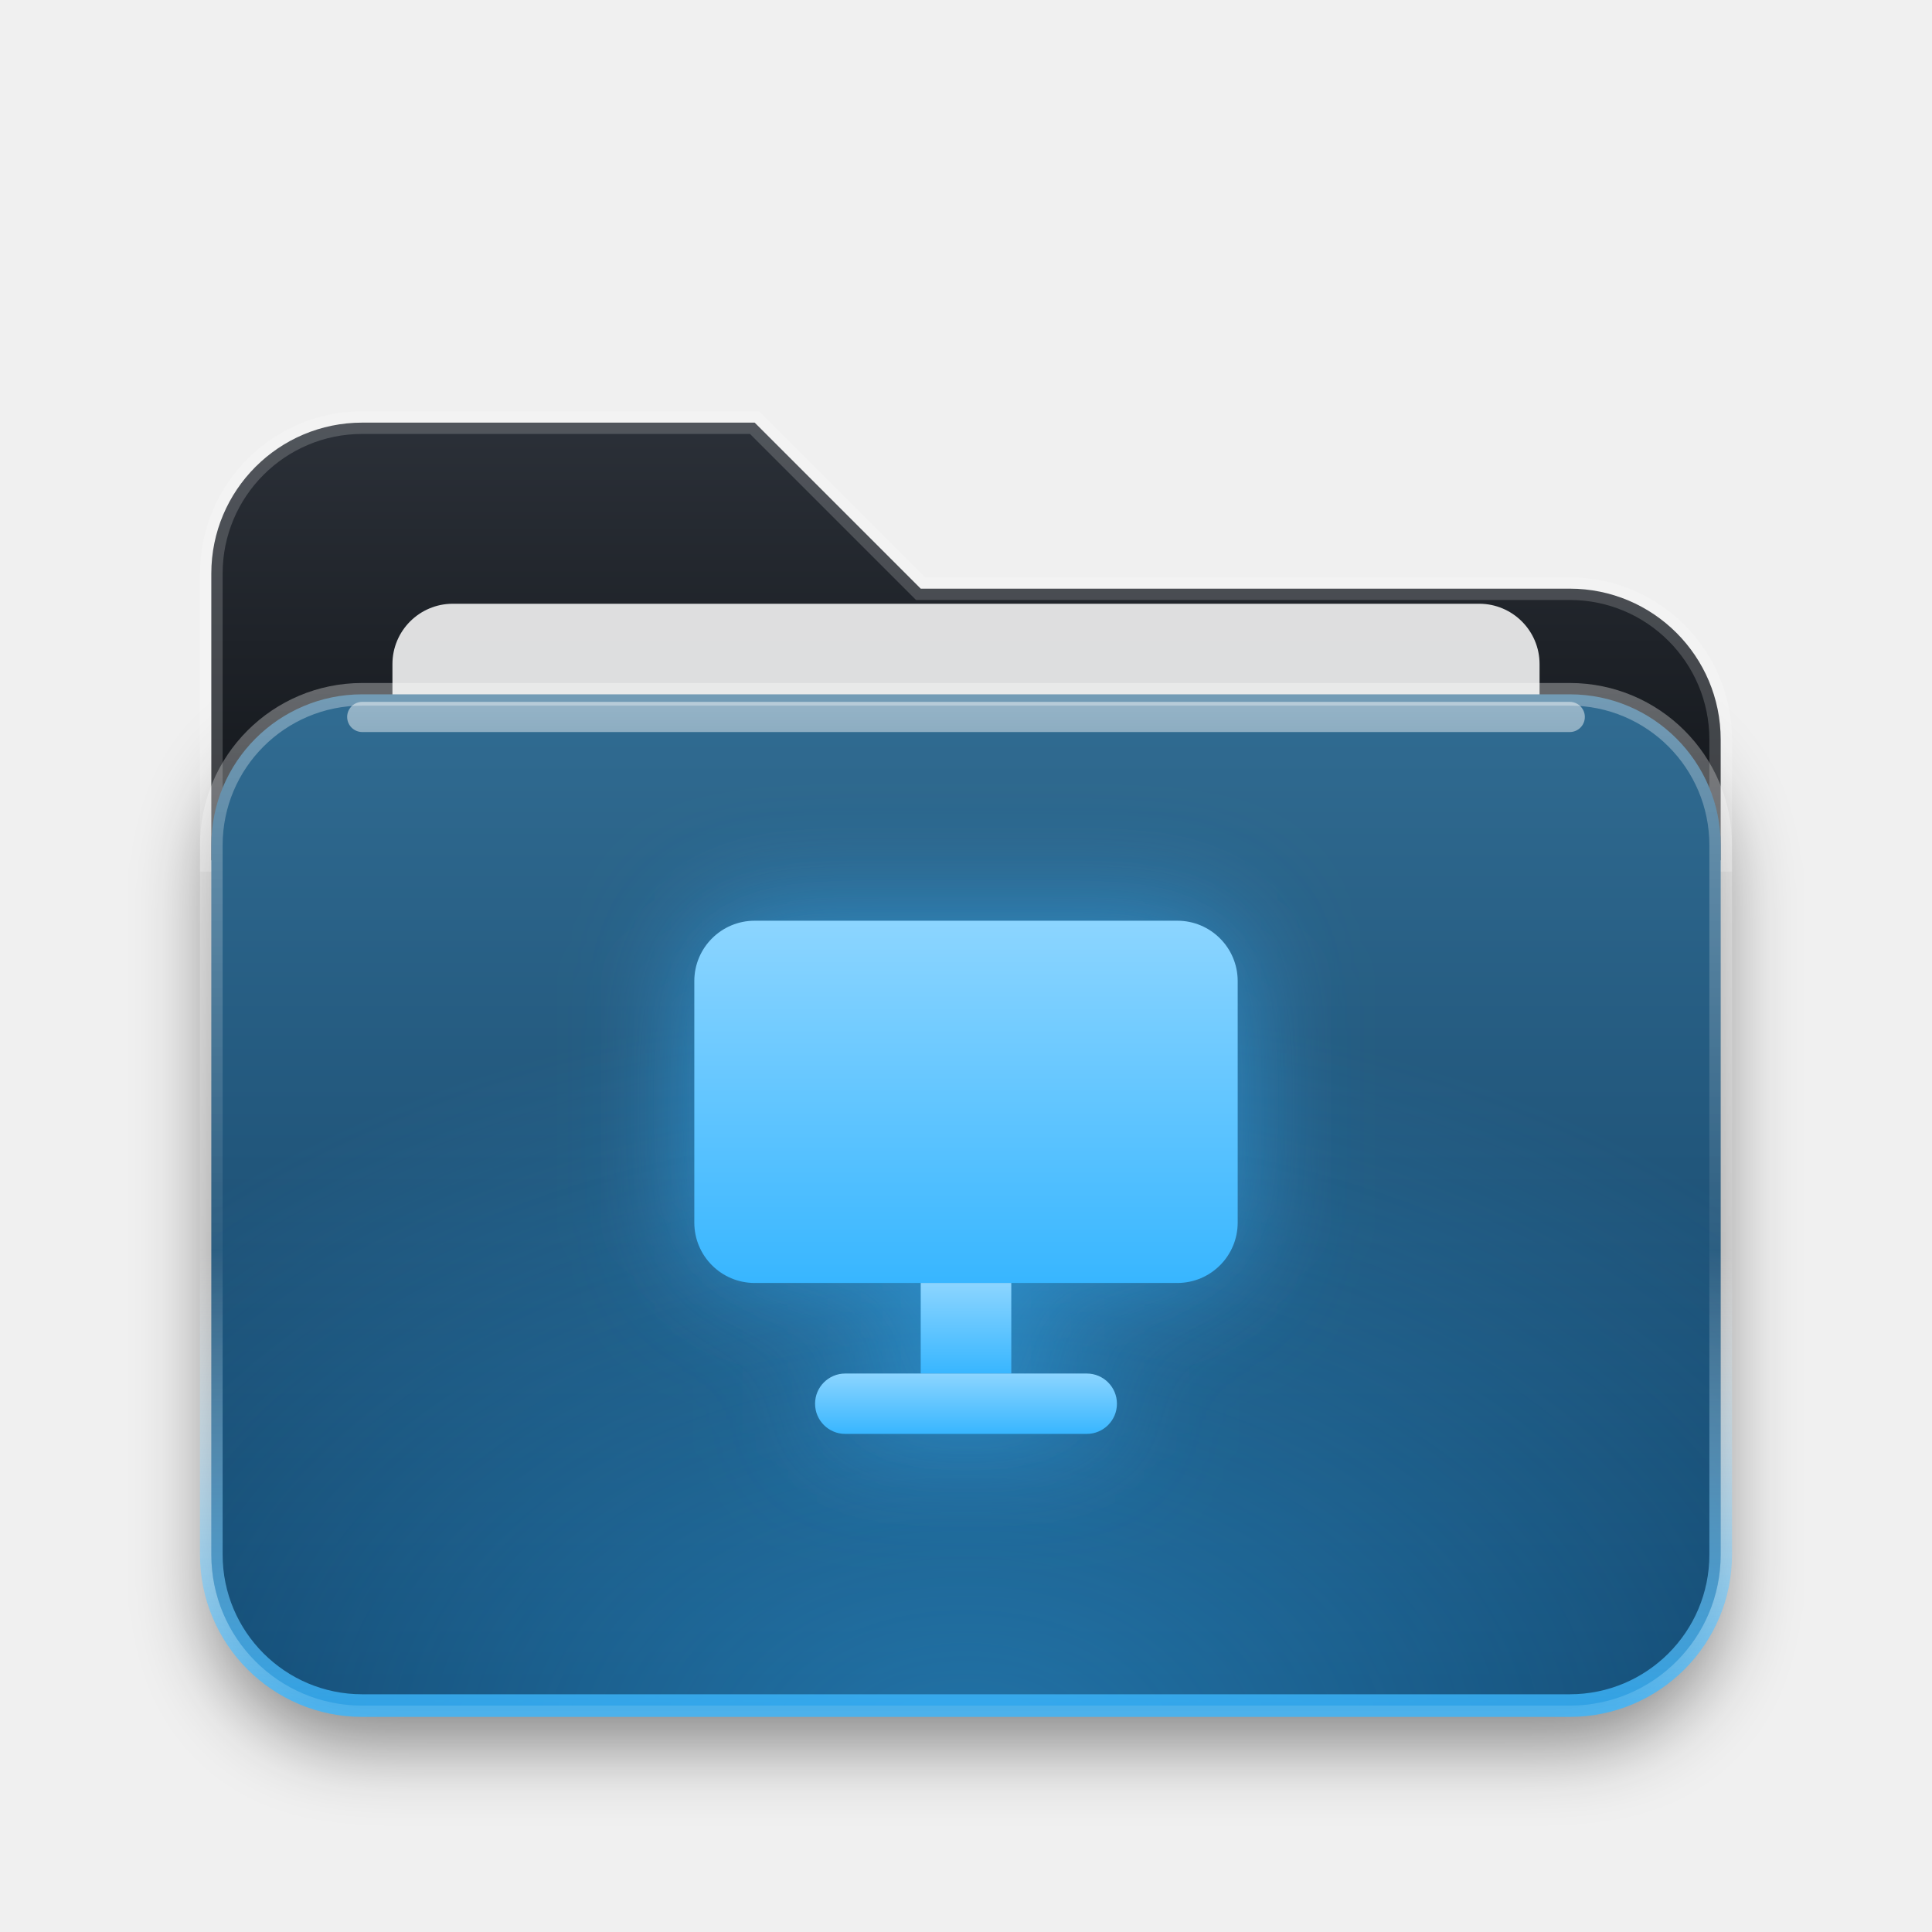
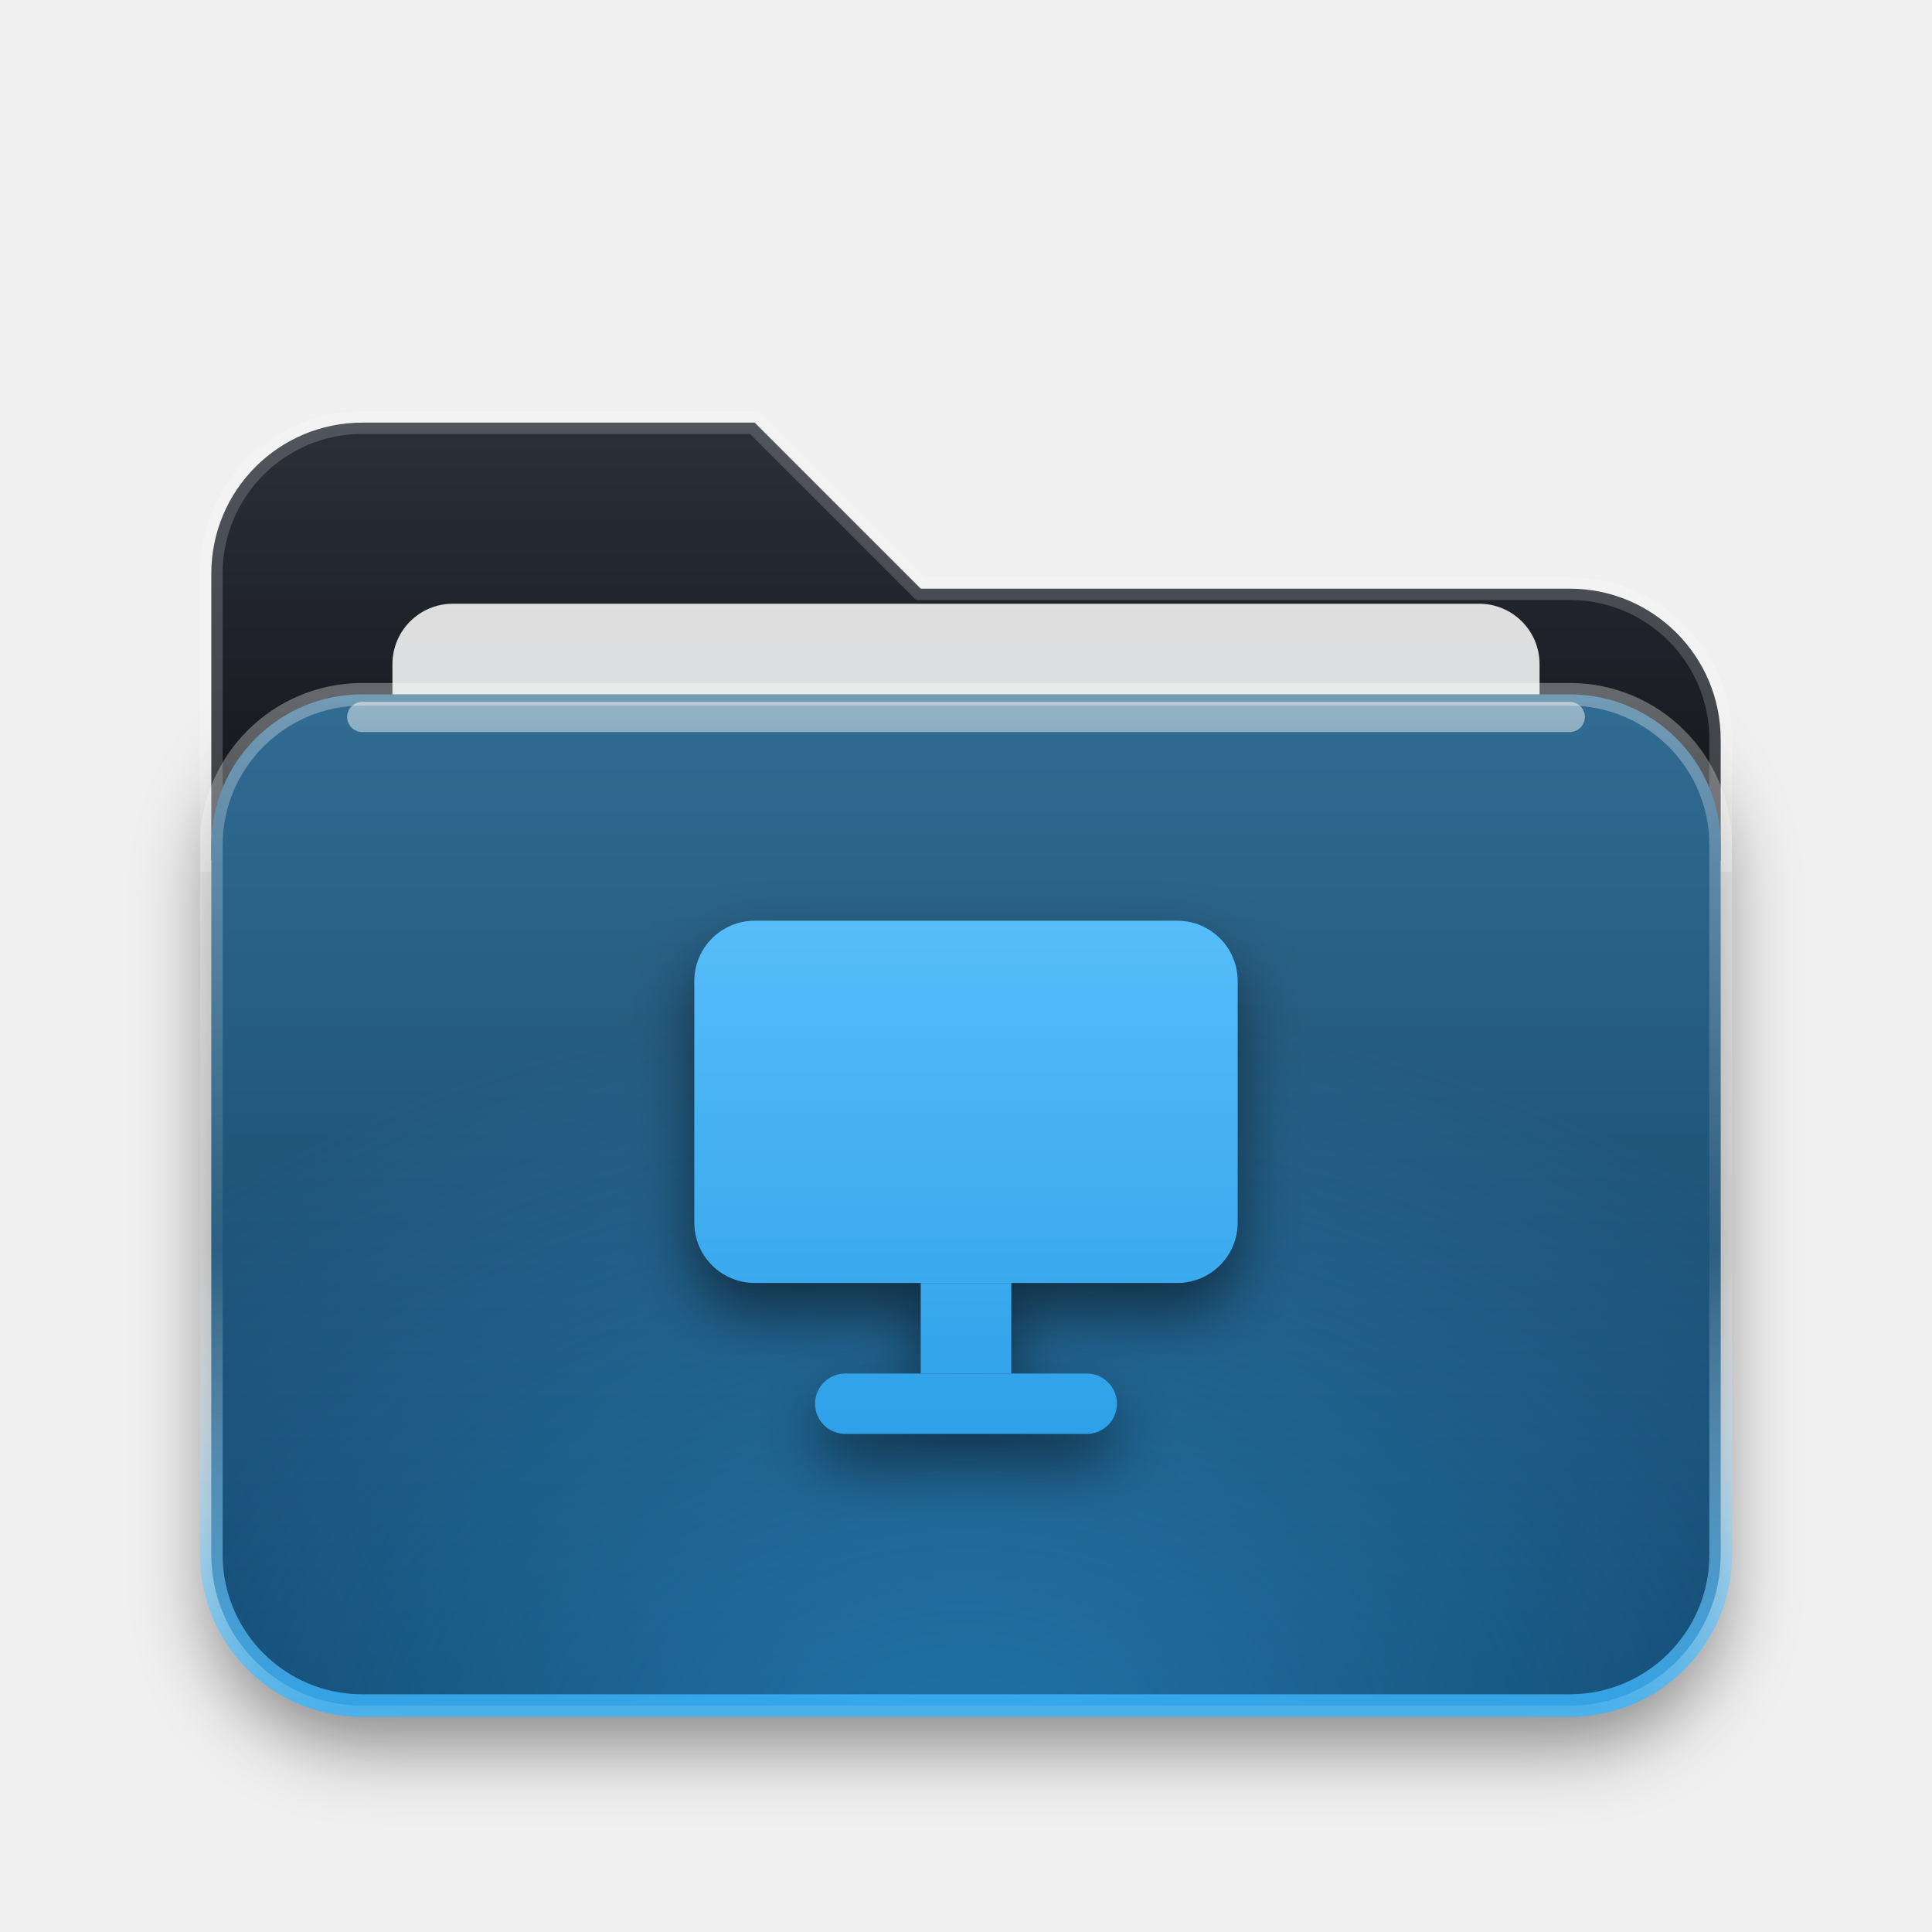
<svg xmlns="http://www.w3.org/2000/svg" viewBox="0 0 256 256" width="256" height="256">
  <defs>
+     <linearGradient id="solid" gradientUnits="userSpaceOnUse" x1="0" y1="100" x2="0" y2="200">
+       <stop offset="0" stop-color="#64C6FF" />
+       <stop offset="1" stop-color="#289DE6" />
+     </linearGradient>
+     <filter id="under" x="-30%" y="-30%" width="160%" height="170%">
+       <feGaussianBlur stdDeviation="4" />
+       <feOffset dy="4" />
+     </filter>
    <linearGradient id="smoke" x1="0" y1="0" x2="0" y2="1">
      <stop offset="0" stop-color="#2B3038" />
      <stop offset="1" stop-color="#121519" />
    </linearGradient>
    <linearGradient id="rim" x1="0" y1="0" x2="0" y2="1">
      <stop offset="0" stop-color="#fff" stop-opacity=".32" />
      <stop offset=".55" stop-color="#fff" stop-opacity=".06" />
      <stop offset="1" stop-color="#38B6FF" stop-opacity=".8" />
    </linearGradient>
    <radialGradient id="glow" cx=".5" cy="1.05" r=".75">
      <stop offset="0" stop-color="#38B6FF" stop-opacity=".45" />
      <stop offset="1" stop-color="#38B6FF" stop-opacity="0" />
    </radialGradient>
    <linearGradient id="ink" x1="0" y1="0" x2="0" y2="1">
      <stop offset="0" stop-color="#8CD5FF" />
      <stop offset="1" stop-color="#38B6FF" />
    </linearGradient>
    <filter id="halo" x="-30%" y="-30%" width="160%" height="160%">
      <feGaussianBlur stdDeviation="8" />
    </filter>
    <filter id="drop" x="-20%" y="-20%" width="140%" height="150%">
      <feGaussianBlur stdDeviation="5" />
      <feOffset dy="5" />
    </filter>
    <linearGradient id="tint" x1="0" y1="0" x2="0" y2="1">
      <stop offset="0" stop-color="#316C92" />
      <stop offset="1" stop-color="#0F3D61" />
    </linearGradient>
    <linearGradient id="hi" gradientUnits="userSpaceOnUse" x1="0" y1="92" x2="0" y2="140">
      <stop offset="0" stop-color="#fff" stop-opacity=".5" />
      <stop offset="1" stop-color="#fff" stop-opacity="0" />
    </linearGradient>
  </defs>
  <path d="M28 112a20 20 0 0 1 20-20h160a20 20 0 0 1 20 20v94a20 20 0 0 1-20 20H48a20 20 0 0 1-20-20z" fill="#000" opacity=".45" filter="url(#drop)" />
  <path d="M28 76a20 20 0 0 1 20-20h52l22 22h86a20 20 0 0 1 20 20v16H28z" fill="url(#smoke)" />
  <path d="M28 76a20 20 0 0 1 20-20h52l22 22h86a20 20 0 0 1 20 20v16H28z" fill="none" stroke="#fff" stroke-opacity=".18" stroke-width="3" />
  <path fill="#fff" opacity=".85" d="M60 80h136a8 8 0 0 1 8 8v20H52V88a8 8 0 0 1 8-8z" />
  <path d="M28 112a20 20 0 0 1 20-20h160a20 20 0 0 1 20 20v94a20 20 0 0 1-20 20H48a20 20 0 0 1-20-20z" fill="url(#tint)" />
  <path d="M28 112a20 20 0 0 1 20-20h160a20 20 0 0 1 20 20v94a20 20 0 0 1-20 20H48a20 20 0 0 1-20-20z" fill="url(#glow)" />
-   <g filter="url(#halo)" opacity=".6">
-     <rect fill="#38B6FF" x="92" y="122" width="72" height="48" rx="8" />
-     <rect fill="#38B6FF" x="122" y="170" width="12" height="12" />
-     <rect fill="#38B6FF" x="108" y="182" width="40" height="8" rx="4" />
+   <g opacity=".5" filter="url(#under)">
+     <rect fill="#000" x="92" y="122" width="72" height="48" rx="8" />
+     <rect fill="#000" x="122" y="170" width="12" height="12" />
+     <rect fill="#000" x="108" y="182" width="40" height="8" rx="4" />
  </g>
-   <rect fill="url(#ink)" x="92" y="122" width="72" height="48" rx="8" />
-   <rect fill="url(#ink)" x="122" y="170" width="12" height="12" />
-   <rect fill="url(#ink)" x="108" y="182" width="40" height="8" rx="4" />
+   <rect fill="url(#solid)" x="92" y="122" width="72" height="48" rx="8" />
+   <rect fill="url(#solid)" x="122" y="170" width="12" height="12" />
+   <rect fill="url(#solid)" x="108" y="182" width="40" height="8" rx="4" />
  <path d="M28 112a20 20 0 0 1 20-20h160a20 20 0 0 1 20 20v94a20 20 0 0 1-20 20H48a20 20 0 0 1-20-20z" fill="none" stroke="url(#rim)" stroke-width="3" />
  <path d="M48 95h160" stroke="url(#hi)" stroke-width="4" stroke-linecap="round" />
</svg>
